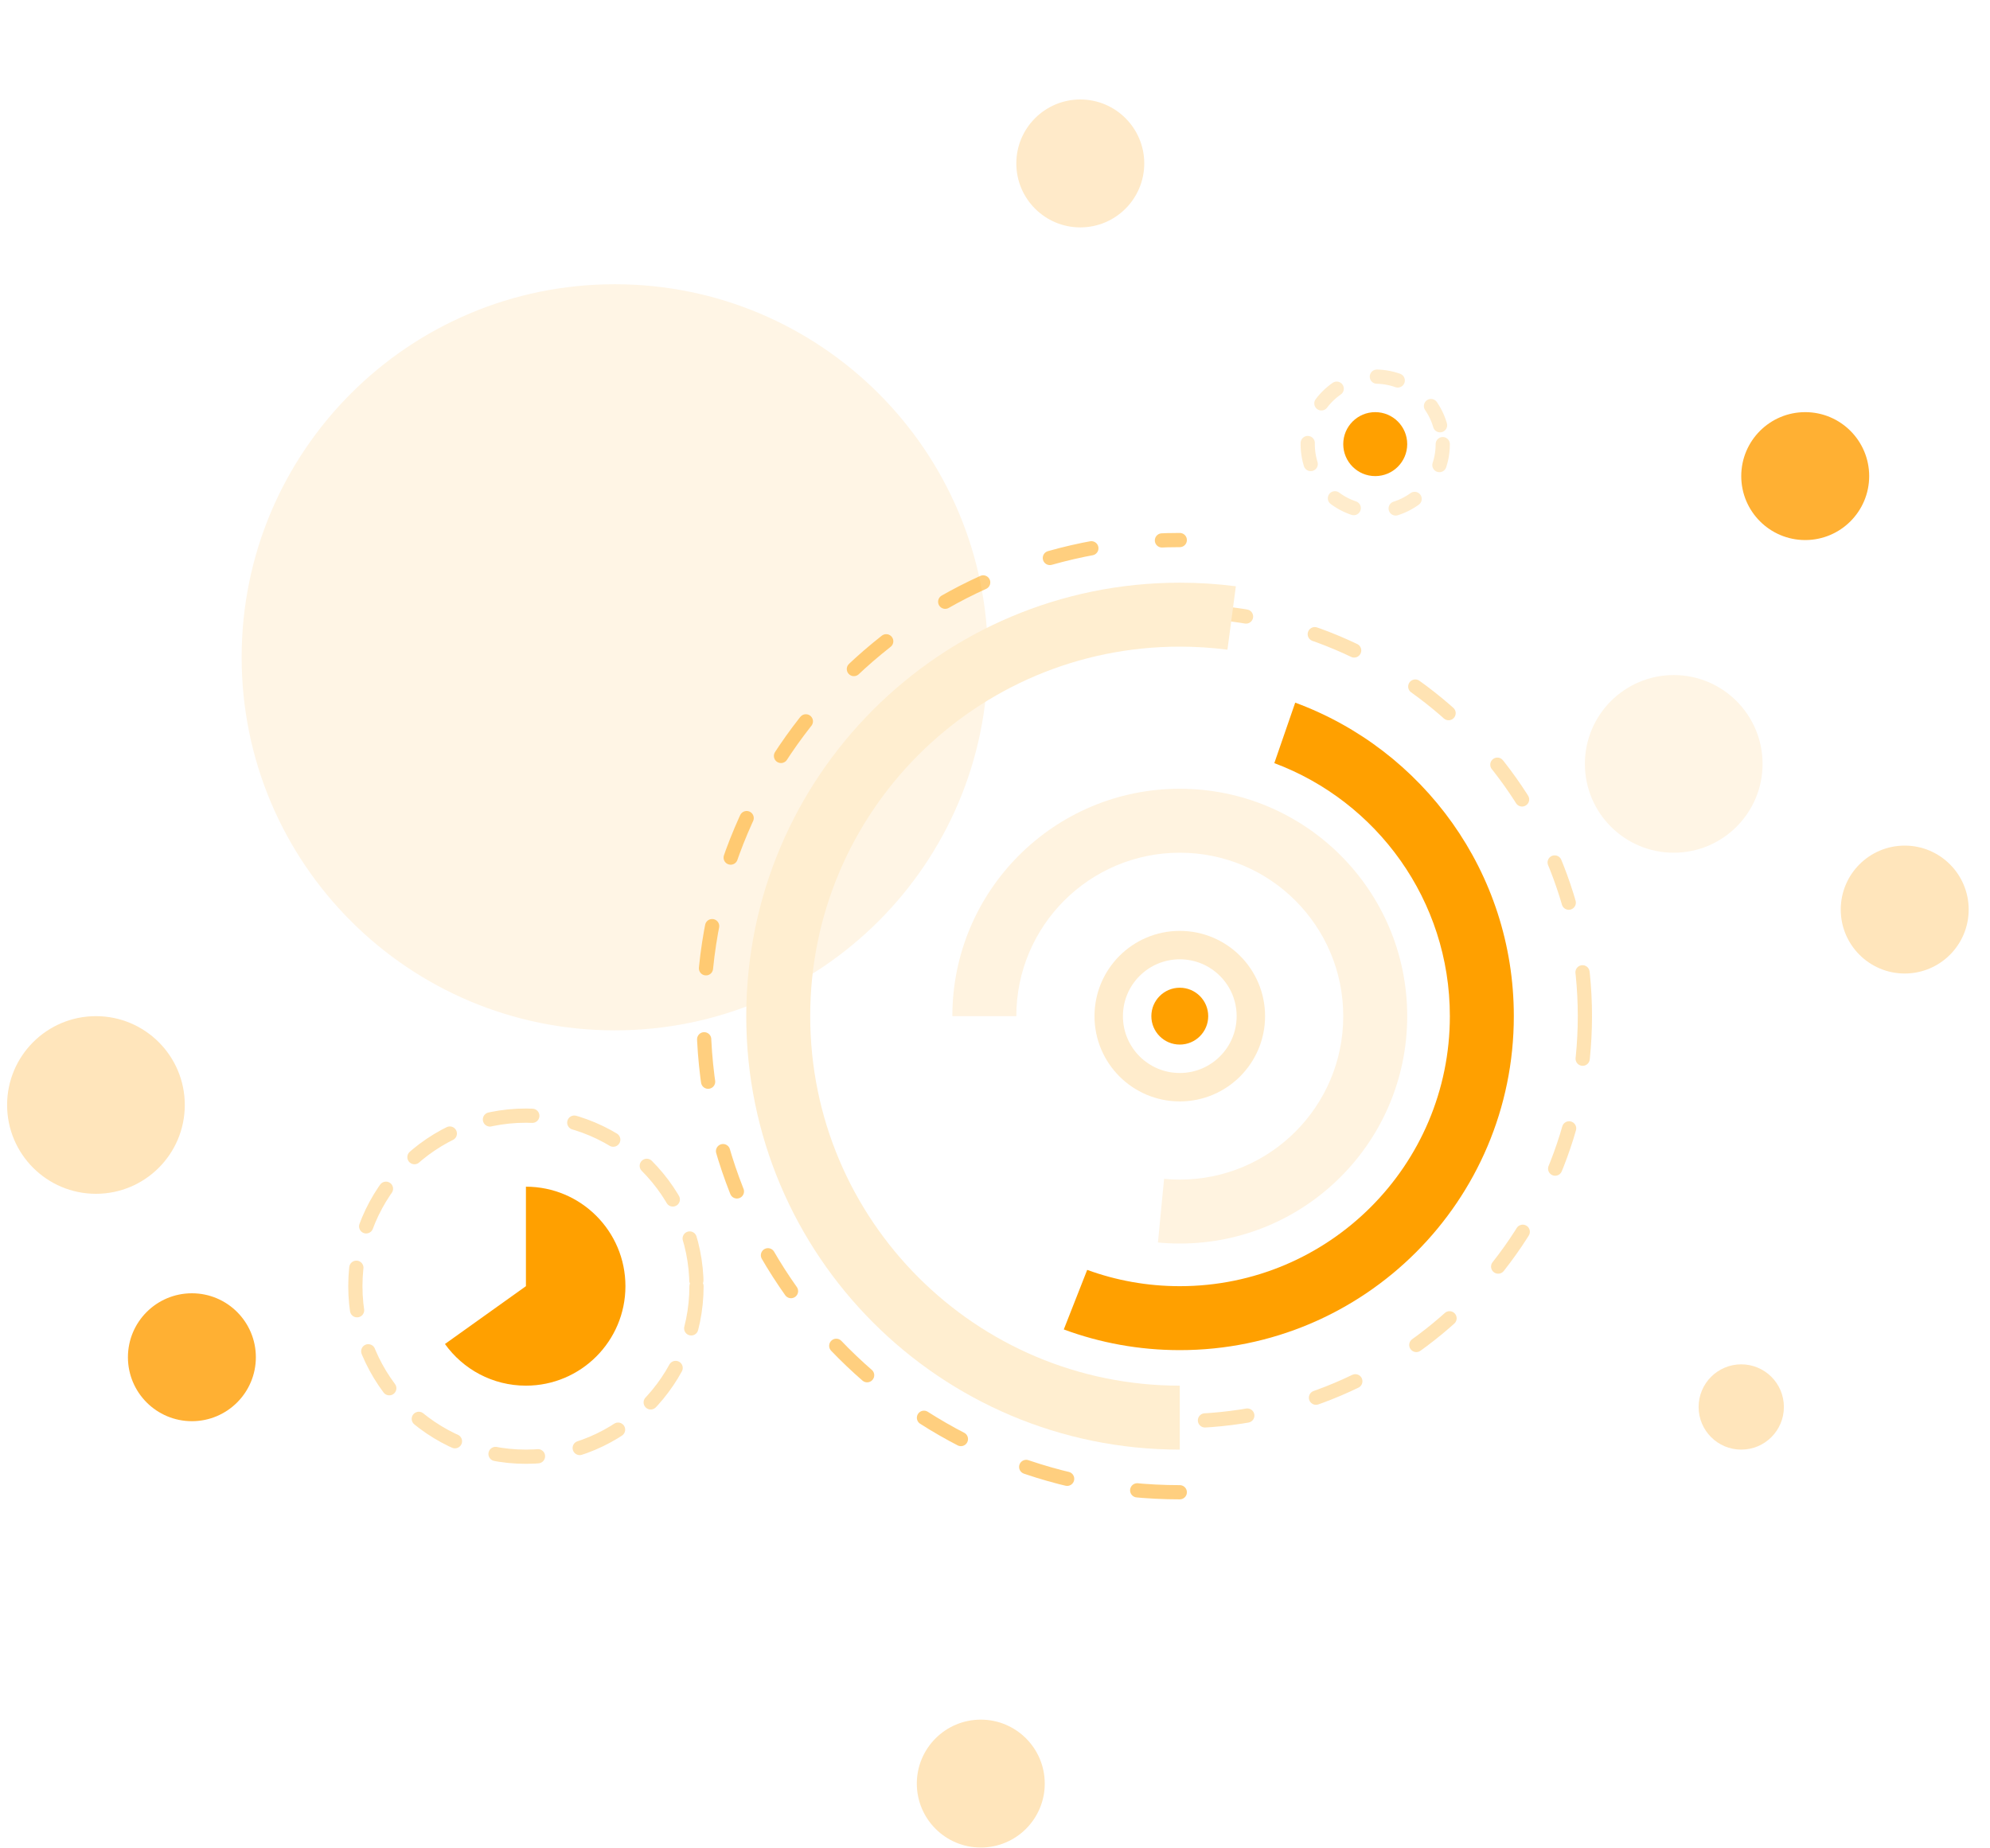
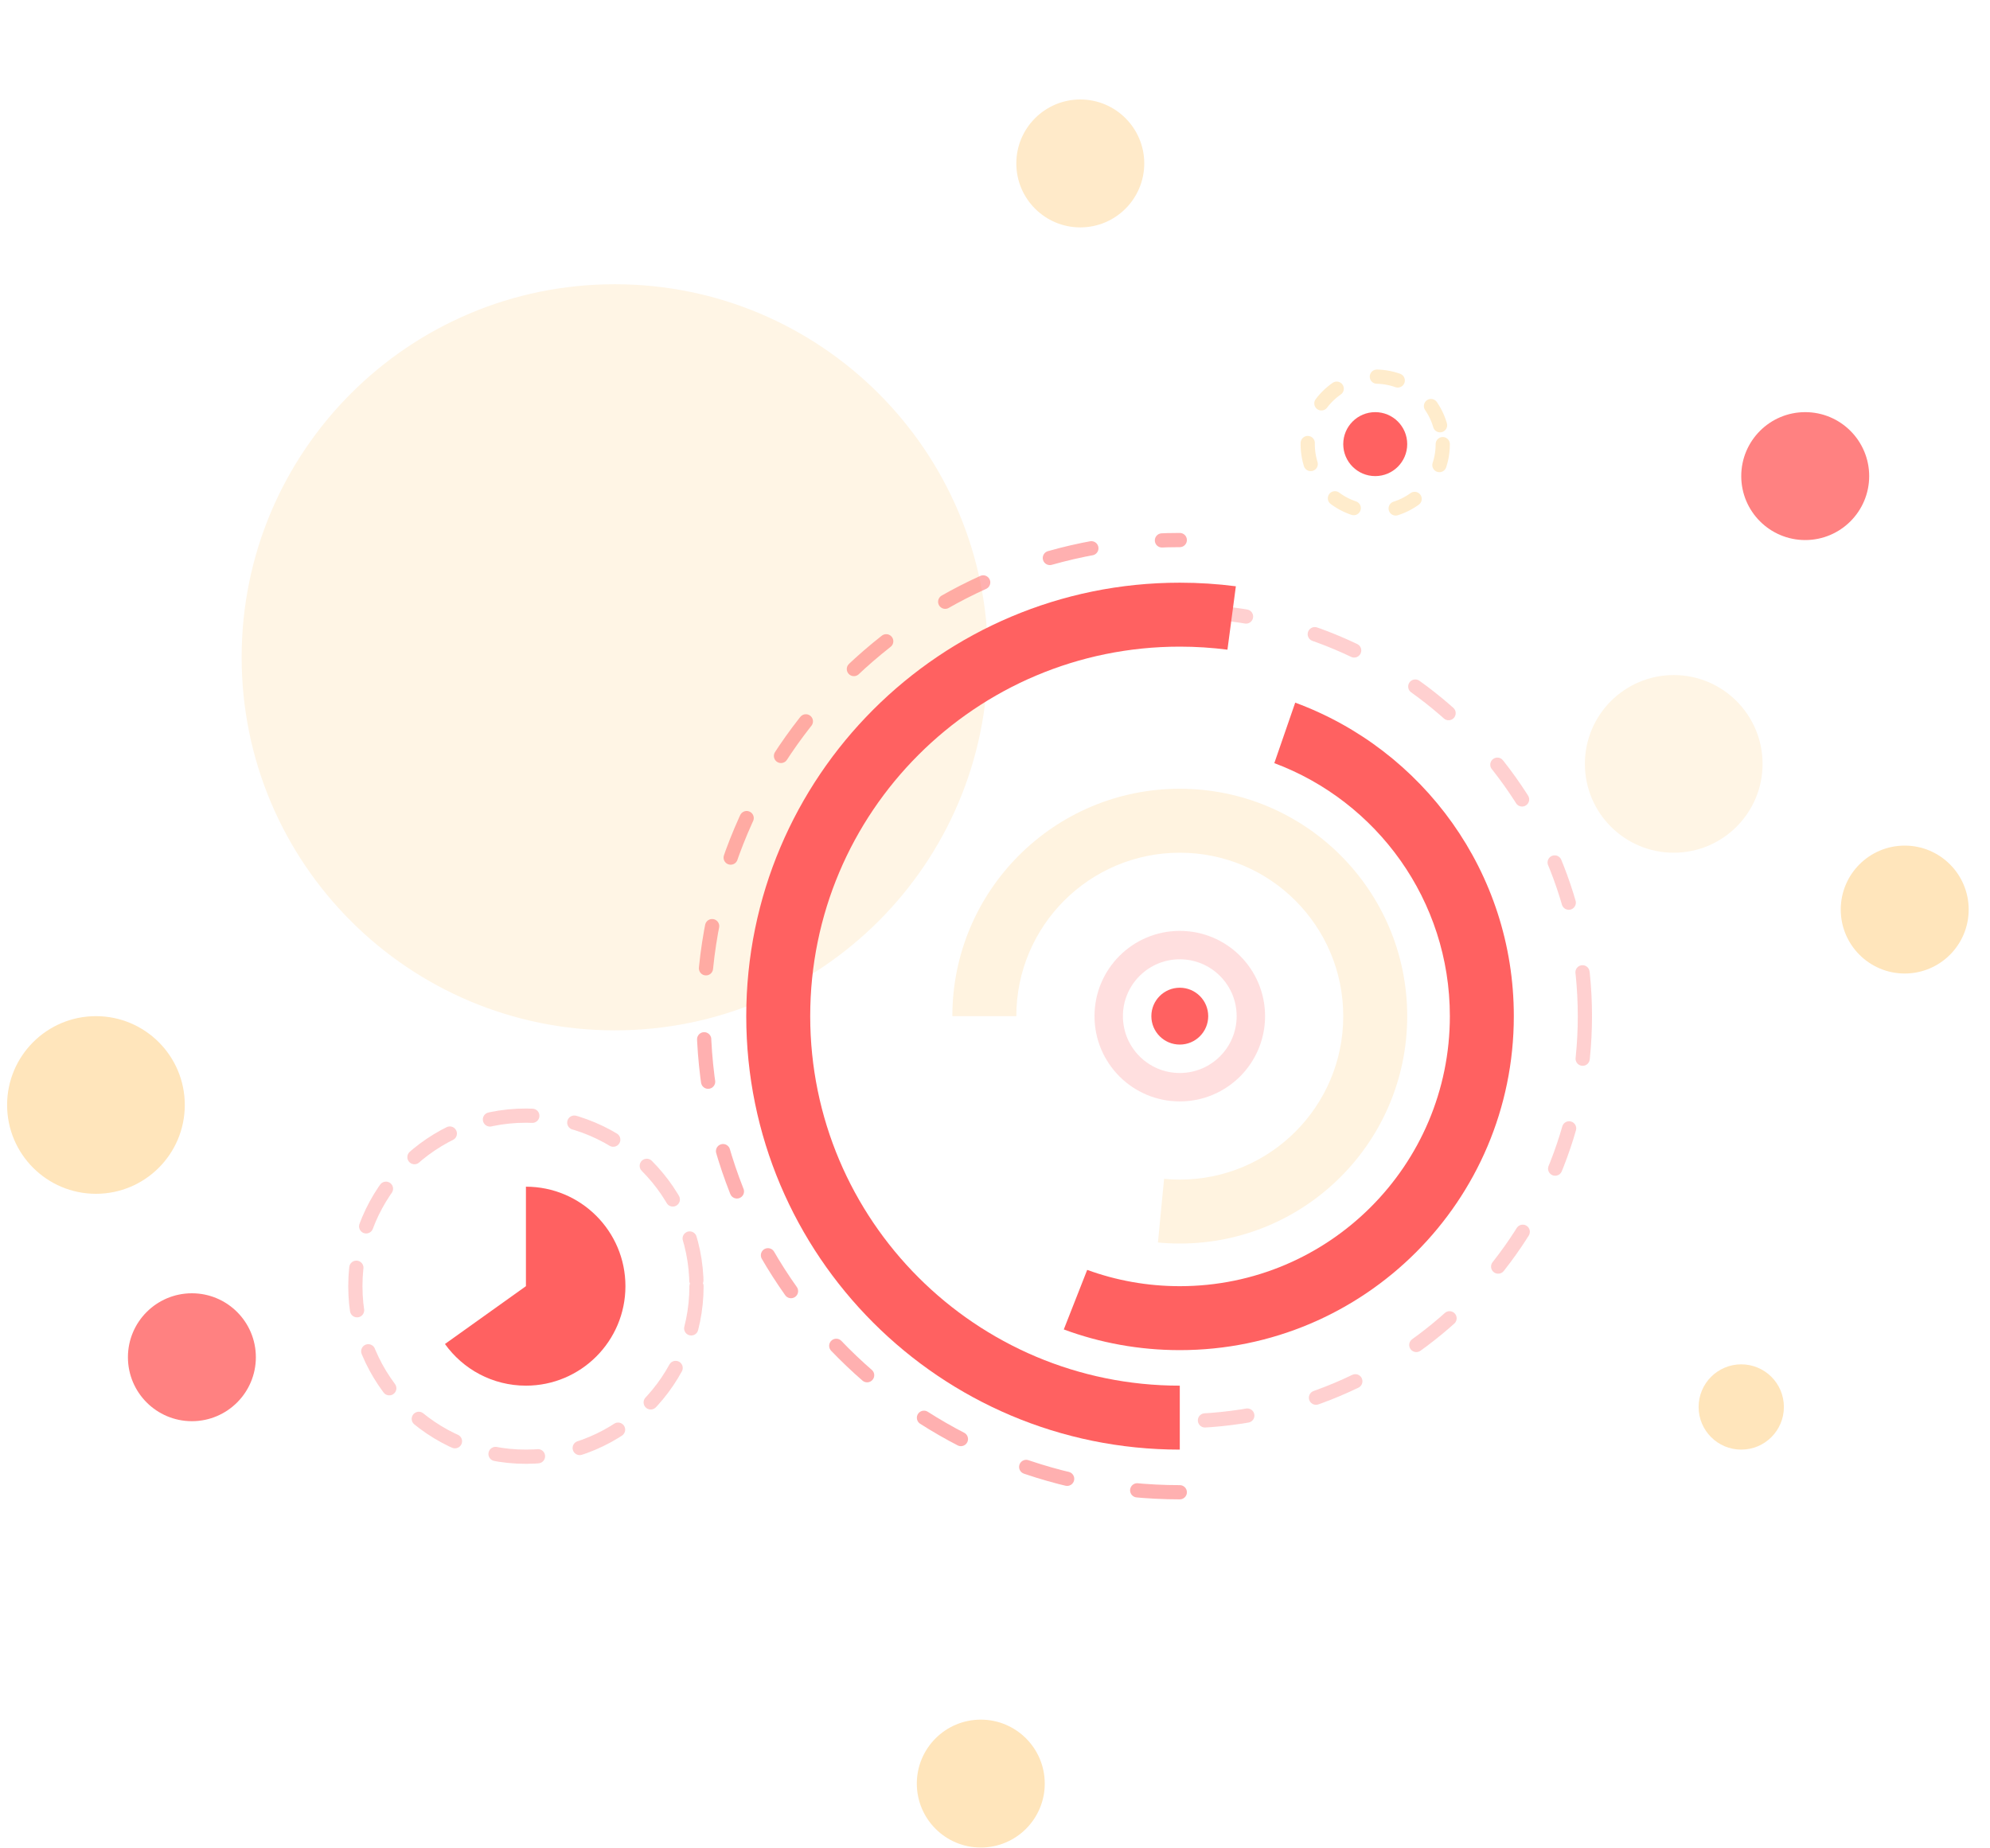
<svg xmlns="http://www.w3.org/2000/svg" width="280" height="260" viewBox="0 0 280 260" fill="none">
-   <circle opacity="0.8" cx="27" cy="191" r="9" fill="#FF9C00" />
+   <circle opacity="0.8" cx="27" cy="191" r="9" fill="#FF6161" />
  <circle cx="138" cy="251" r="9" fill="#FFE5BB" />
-   <circle opacity="0.8" cx="254" cy="67" r="9" fill="#FF9C00" />
+   <circle opacity="0.8" cx="254" cy="67" r="9" fill="#FF6161" />
  <circle cx="245" cy="198" r="6" fill="#FFE5BB" />
  <circle cx="268" cy="128" r="9" fill="#FFE5BB" />
  <circle opacity="0.8" cx="152" cy="23" r="9" fill="#FFE5BB" />
  <circle cx="235.5" cy="107.5" r="12.5" fill="#FFF5E5" />
  <circle cx="13.5" cy="155.5" r="12.5" fill="#FFE5BB" />
  <circle cx="86.5" cy="92.5" r="52.5" fill="#FFF5E5" />
-   <path opacity="0.3" d="M223 143C223 174.48 197.48 200 166 200C134.52 200 109 174.48 109 143C109 111.52 134.52 86 166 86C197.48 86 223 111.52 223 143Z" stroke="#FFA000" stroke-width="2" stroke-linecap="round" stroke-linejoin="round" stroke-dasharray="6 10" />
-   <path opacity="0.5" d="M166 210C128.997 210 99 180.003 99 143C99 105.997 128.997 76 166 76" stroke="#FFA000" stroke-width="2" stroke-linecap="round" stroke-linejoin="round" stroke-dasharray="6 10" />
-   <path d="M149.679 187.089C154.763 188.972 160.261 190 166 190C191.957 190 213 168.957 213 143C213 122.751 200.195 105.493 182.241 98.882L179.301 107.393C193.728 112.784 204 126.692 204 143C204 163.987 186.987 181 166 181C161.423 181 157.035 180.191 152.972 178.708L149.679 187.089Z" fill="#FFA000" />
+   <path opacity="0.3" d="M223 143C223 174.48 197.48 200 166 200C134.52 200 109 174.48 109 143C109 111.52 134.52 86 166 86C197.48 86 223 111.52 223 143Z" stroke="#FF6161" stroke-width="2" stroke-linecap="round" stroke-linejoin="round" stroke-dasharray="6 10" />
+   <path opacity="0.5" d="M166 210C128.997 210 99 180.003 99 143C99 105.997 128.997 76 166 76" stroke="#FF6161" stroke-width="2" stroke-linecap="round" stroke-linejoin="round" stroke-dasharray="6 10" />
+   <path d="M149.679 187.089C154.763 188.972 160.261 190 166 190C191.957 190 213 168.957 213 143C213 122.751 200.195 105.493 182.241 98.882L179.301 107.393C193.728 112.784 204 126.692 204 143C204 163.987 186.987 181 166 181C161.423 181 157.035 180.191 152.972 178.708L149.679 187.089Z" fill="#FF6161" />
  <path d="M198 143C198 160.673 183.673 175 166 175C164.963 175 163.938 174.951 162.926 174.854L163.791 165.895C164.518 165.965 165.255 166 166 166C178.703 166 189 155.703 189 143C189 130.297 178.703 120 166 120C153.297 120 143 130.297 143 143H134C134 125.327 148.327 111 166 111C183.673 111 198 125.327 198 143Z" fill="#FFF3E0" />
-   <circle opacity="0.2" cx="166" cy="143" r="10" stroke="#FFA000" stroke-width="4" />
-   <circle cx="166" cy="143" r="4" fill="#FFA000" />
-   <path fill-rule="evenodd" clip-rule="evenodd" d="M166 195C137.281 195 114 171.719 114 143C114 114.281 137.281 91 166 91C168.272 91 170.511 91.146 172.706 91.428L173.889 82.506C171.307 82.172 168.673 82 166 82C132.311 82 105 109.311 105 143C105 176.689 132.311 204 166 204V195Z" fill="#FFEED0" />
-   <path opacity="0.3" d="M98 181C98 194.255 87.255 205 74 205C60.745 205 50 194.255 50 181C50 167.745 60.745 157 74 157C87.255 157 98 167.745 98 181Z" stroke="#FFA000" stroke-width="2" stroke-linecap="round" stroke-dasharray="6 6" />
-   <path d="M74 195C81.732 195 88 188.732 88 181C88 173.268 81.732 167 74 167V181L62.607 189.138C65.147 192.687 69.303 195 74 195Z" fill="#FFA000" />
+   <circle opacity="0.2" cx="166" cy="143" r="10" stroke="#FF6161" stroke-width="4" />
+   <circle cx="166" cy="143" r="4" fill="#FF6161" />
+   <path fill-rule="evenodd" clip-rule="evenodd" d="M166 195C137.281 195 114 171.719 114 143C114 114.281 137.281 91 166 91C168.272 91 170.511 91.146 172.706 91.428L173.889 82.506C171.307 82.172 168.673 82 166 82C132.311 82 105 109.311 105 143C105 176.689 132.311 204 166 204V195Z" fill="#FF6161" />
+   <path opacity="0.3" d="M98 181C98 194.255 87.255 205 74 205C60.745 205 50 194.255 50 181C50 167.745 60.745 157 74 157C87.255 157 98 167.745 98 181Z" stroke="#FF6161" stroke-width="2" stroke-linecap="round" stroke-dasharray="6 6" />
+   <path d="M74 195C81.732 195 88 188.732 88 181C88 173.268 81.732 167 74 167V181L62.607 189.138C65.147 192.687 69.303 195 74 195Z" fill="#FF6161" />
  <circle cx="193.5" cy="62.5" r="9.5" stroke="#FFECCC" stroke-width="2" stroke-linecap="round" stroke-dasharray="3 6" />
-   <circle cx="193.5" cy="62.5" r="4.5" fill="#FFA000" />
+   <circle cx="193.5" cy="62.5" r="4.5" fill="#FF6161" />
</svg>
